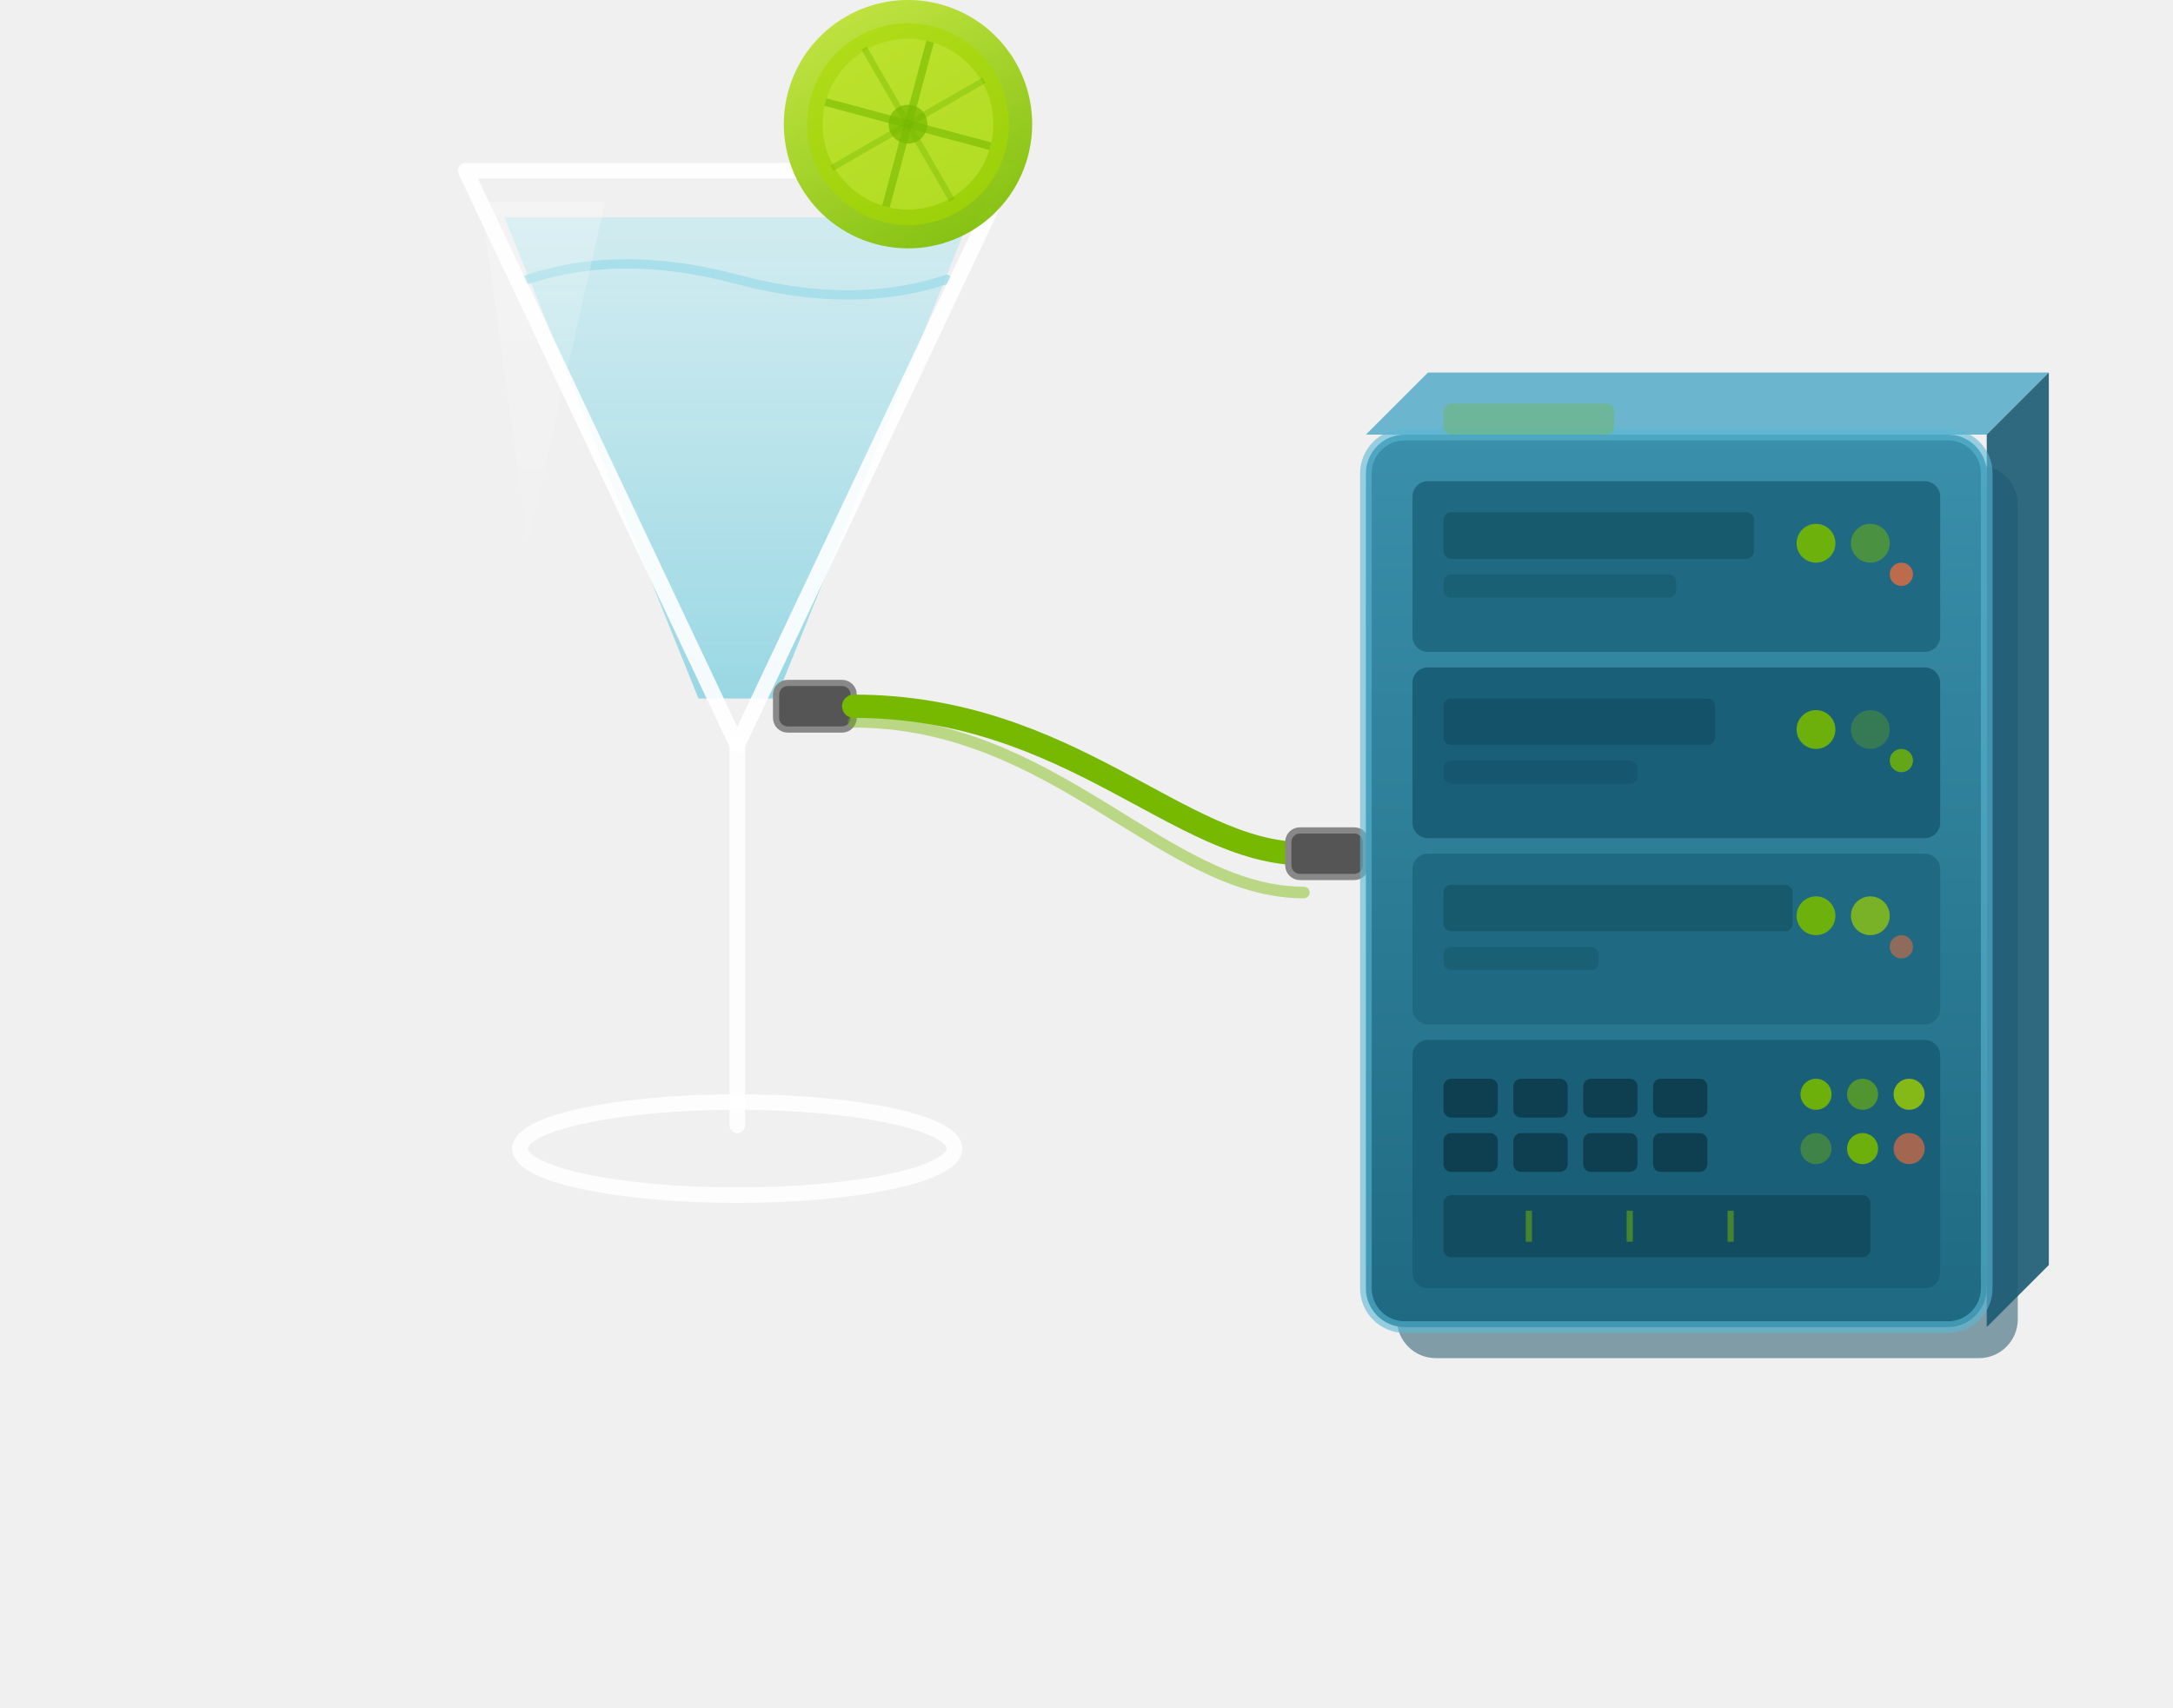
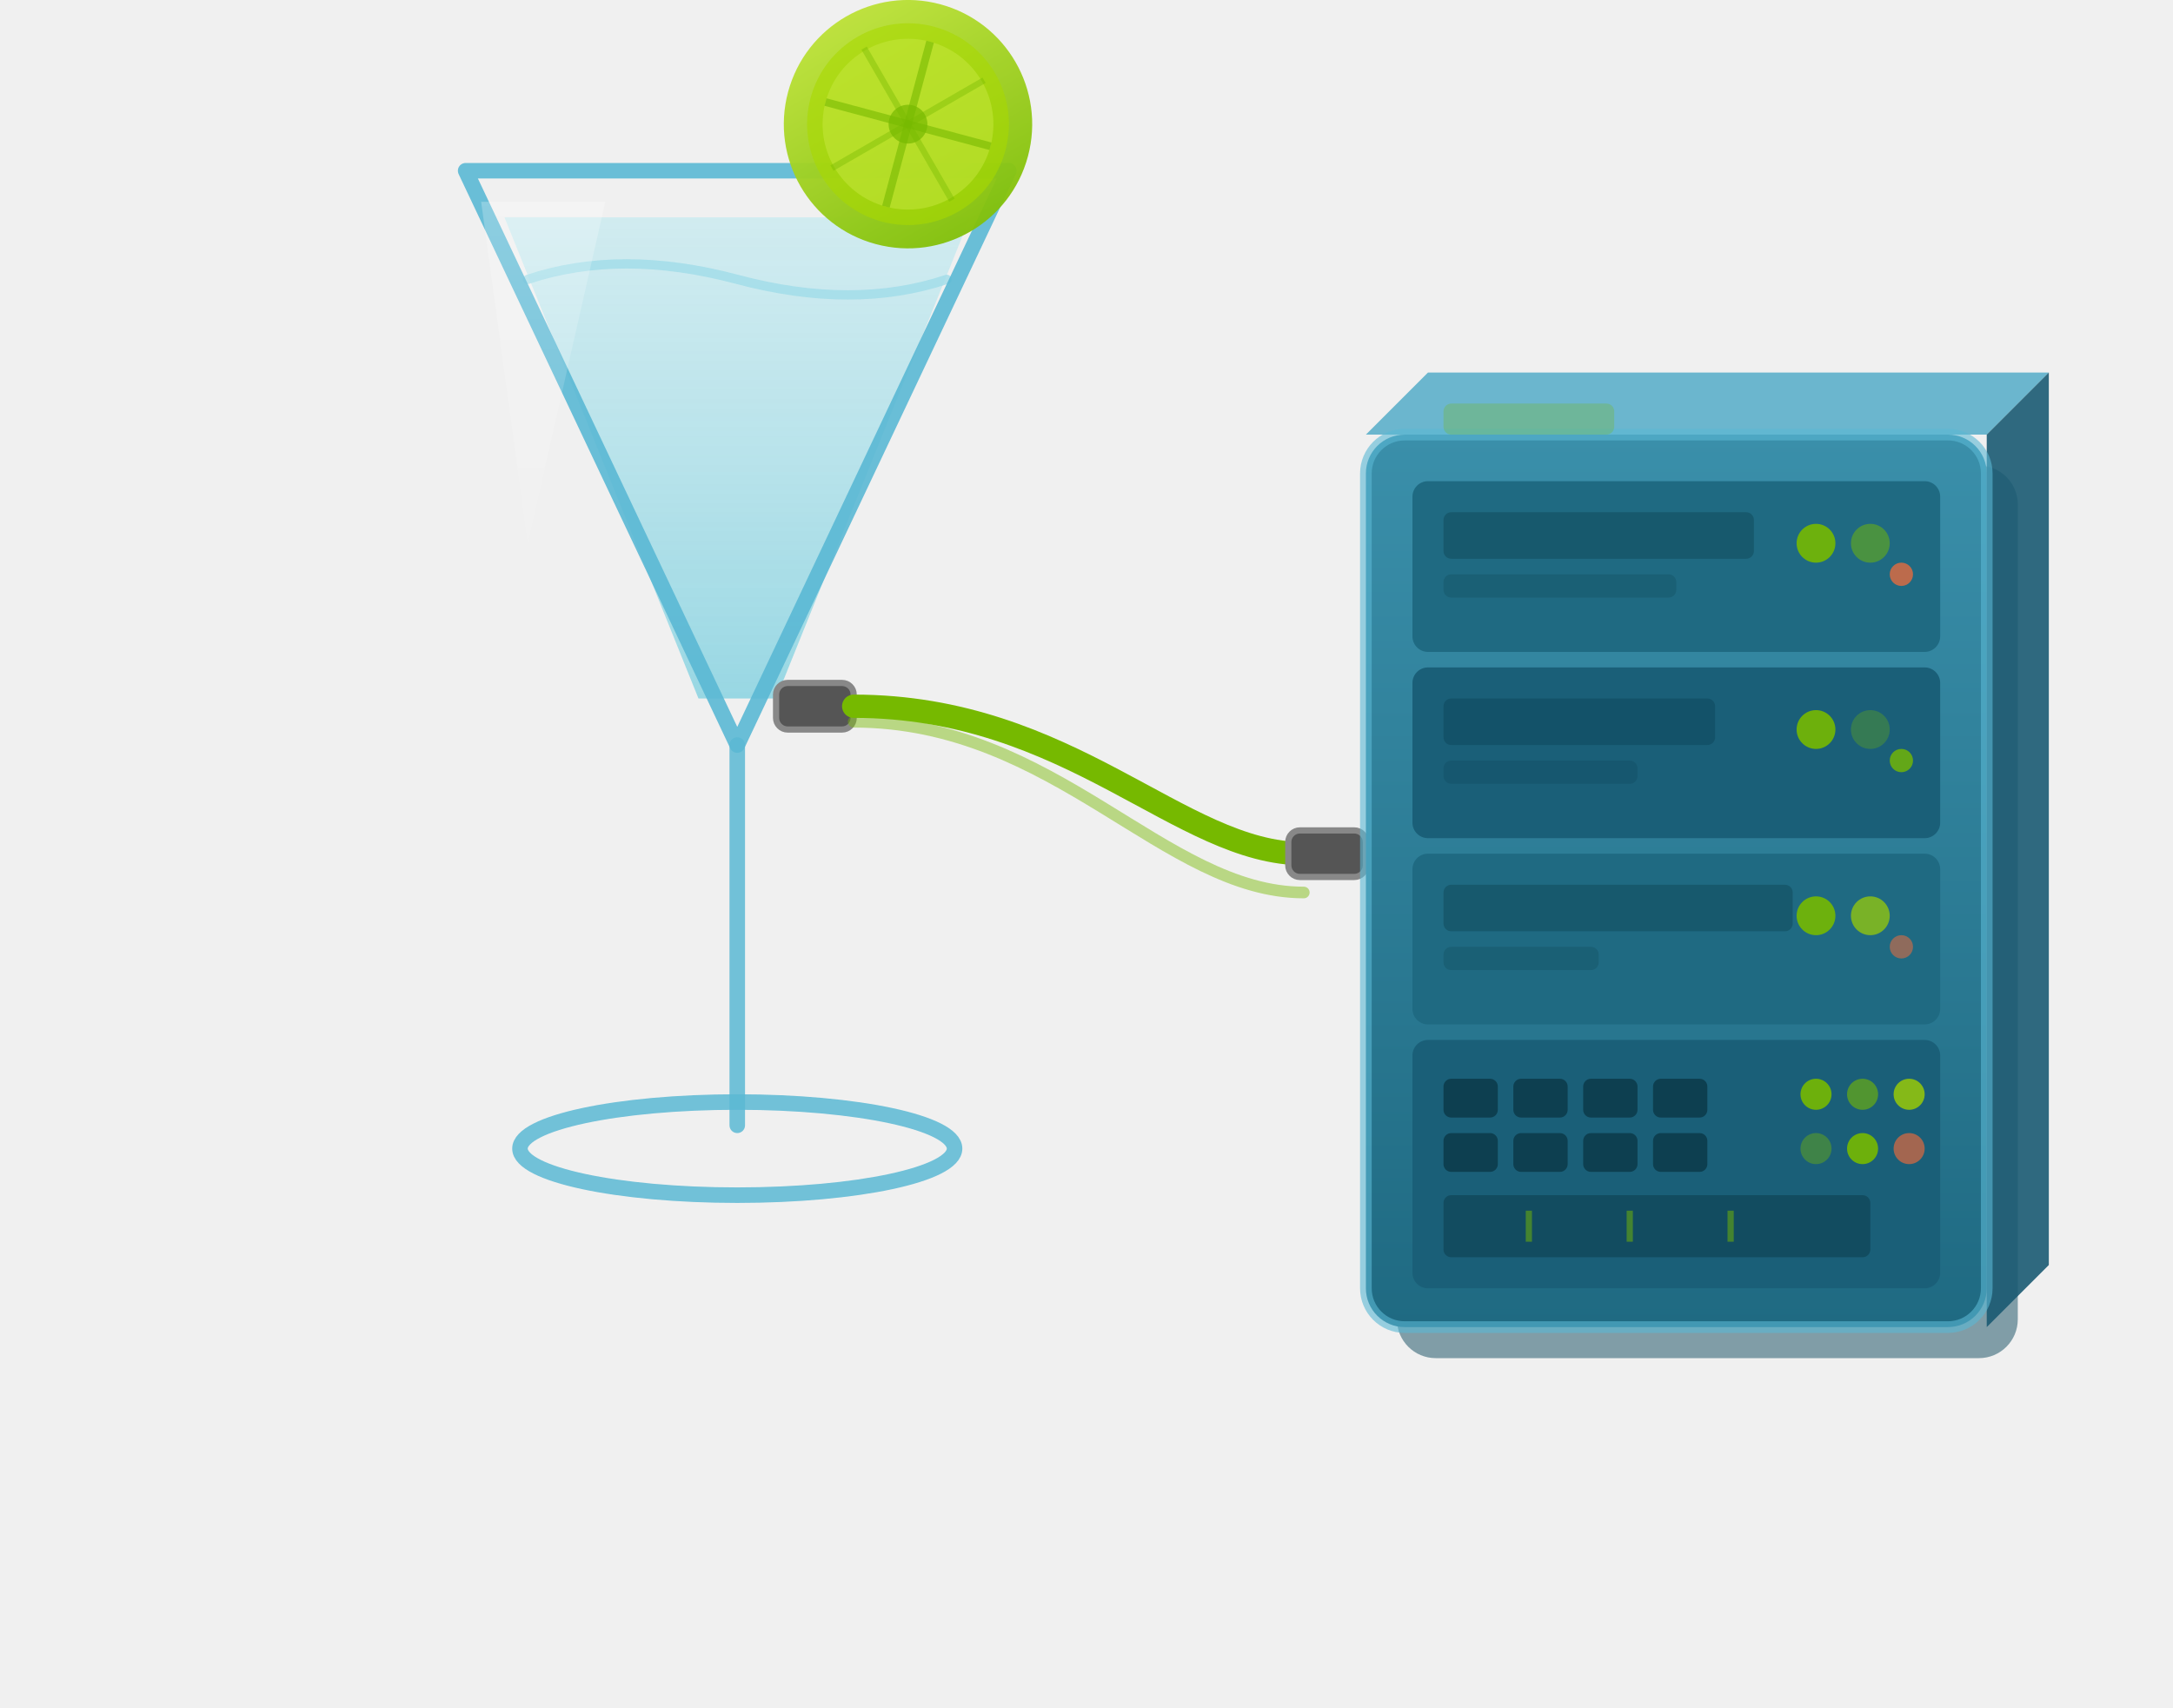
<svg xmlns="http://www.w3.org/2000/svg" viewBox="0 0 280 220" fill="none">
  <defs>
    <linearGradient id="liquidGrad" x1="0" y1="0" x2="0" y2="1">
      <stop offset="0%" stop-color="#b8e8f0" stop-opacity="0.55" />
      <stop offset="100%" stop-color="#7bcfdf" stop-opacity="0.75" />
    </linearGradient>
    <linearGradient id="serverGrad" x1="0" y1="0" x2="0" y2="1">
      <stop offset="0%" stop-color="#3a8faa" />
      <stop offset="100%" stop-color="#1f6a82" />
    </linearGradient>
    <linearGradient id="serverFaceGrad" x1="0" y1="0" x2="1" y2="0">
      <stop offset="0%" stop-color="#2a7a95" />
      <stop offset="100%" stop-color="#1a5f78" />
    </linearGradient>
    <linearGradient id="limeGrad" x1="0" y1="0" x2="1" y2="1">
      <stop offset="0%" stop-color="#c8e840" />
      <stop offset="100%" stop-color="#76b900" />
    </linearGradient>
    <linearGradient id="glassGrad" x1="0" y1="0" x2="0" y2="1">
      <stop offset="0%" stop-color="#ffffff" stop-opacity="0.6" />
      <stop offset="100%" stop-color="#ffffff" stop-opacity="0.15" />
    </linearGradient>
    <clipPath id="bowlClip">
      <polygon points="60,22 130,22 100,95 90,95" />
    </clipPath>
  </defs>
  <polygon points="65,28 125,28 100,90 90,90" fill="url(#liquidGrad)" />
  <path d="M 68 36 Q 80 32 95 36 Q 110 40 122 36" stroke="#a0dce8" stroke-width="1.2" stroke-linecap="round" fill="none" opacity="0.8" />
-   <polygon points="60,22 130,22 95,96" stroke="white" stroke-width="2" stroke-linejoin="round" fill="none" opacity="0.9" />
+   <polygon points="60,22 130,22 95,96" stroke="#5ab8d4" stroke-width="2" stroke-linejoin="round" fill="none" opacity="0.9" />
  <polygon points="62,26 78,26 68,70" fill="url(#glassGrad)" opacity="0.4" />
-   <line x1="95" y1="96" x2="95" y2="145" stroke="white" stroke-width="2" stroke-linecap="round" opacity="0.85" />
-   <ellipse cx="95" cy="148" rx="28" ry="6" stroke="white" stroke-width="2" fill="none" opacity="0.85" />
+   <line x1="95" y1="96" x2="95" y2="145" stroke="#5ab8d4" stroke-width="2" stroke-linecap="round" opacity="0.85" />
+   <ellipse cx="95" cy="148" rx="28" ry="6" stroke="#5ab8d4" stroke-width="2" fill="none" opacity="0.85" />
  <g transform="translate(117, 16) rotate(15)">
    <circle cx="0" cy="0" r="16" fill="url(#limeGrad)" opacity="0.95" />
    <circle cx="0" cy="0" r="13" fill="#a8d800" opacity="0.6" />
    <circle cx="0" cy="0" r="11" fill="#c8e840" opacity="0.5" />
    <line x1="0" y1="-11" x2="0" y2="11" stroke="#76b900" stroke-width="1" opacity="0.6" />
    <line x1="-11" y1="0" x2="11" y2="0" stroke="#76b900" stroke-width="1" opacity="0.6" />
    <line x1="-8" y1="-8" x2="8" y2="8" stroke="#76b900" stroke-width="0.8" opacity="0.4" />
    <line x1="8" y1="-8" x2="-8" y2="8" stroke="#76b900" stroke-width="0.8" opacity="0.4" />
    <circle cx="0" cy="0" r="2.5" fill="#76b900" opacity="0.7" />
  </g>
  <rect x="100" y="88" width="10" height="6" rx="1.5" fill="#555" stroke="#888" stroke-width="0.8" />
  <path d="M 110 91 C 138 91, 152 110, 168 110" stroke="#76b900" stroke-width="3" stroke-linecap="round" fill="none" />
  <path d="M 110 93 C 136 93, 150 115, 168 115" stroke="#76b900" stroke-width="1.5" stroke-linecap="round" fill="none" opacity="0.45" />
  <rect x="166" y="107" width="10" height="6" rx="1.5" fill="#555" stroke="#888" stroke-width="0.8" />
  <rect x="180" y="60" width="80" height="115" rx="5" fill="#0f4a5e" opacity="0.5" />
  <rect x="176" y="56" width="80" height="115" rx="5" fill="url(#serverGrad)" />
  <path d="M 176 56 L 184 48 L 264 48 L 256 56 Z" fill="#4aa8c5" opacity="0.8" />
  <path d="M 256 56 L 264 48 L 264 163 L 256 171 Z" fill="#1a5a72" opacity="0.9" />
  <rect x="182" y="62" width="68" height="22" rx="2" fill="#1f6a82" />
  <rect x="186" y="66" width="40" height="6" rx="1" fill="#155568" opacity="0.8" />
  <rect x="186" y="74" width="30" height="3" rx="1" fill="#155568" opacity="0.5" />
  <circle cx="234" cy="70" r="2.5" fill="#76b900" opacity="0.9" />
  <circle cx="241" cy="70" r="2.5" fill="#76b900" opacity="0.5" />
  <circle cx="245" cy="74" r="1.5" fill="#ff6b35" opacity="0.7" />
  <rect x="182" y="86" width="68" height="22" rx="2" fill="#1a5f78" />
  <rect x="186" y="90" width="35" height="6" rx="1" fill="#124f65" opacity="0.8" />
  <rect x="186" y="98" width="25" height="3" rx="1" fill="#124f65" opacity="0.5" />
  <circle cx="234" cy="94" r="2.5" fill="#76b900" opacity="0.9" />
  <circle cx="241" cy="94" r="2.5" fill="#76b900" opacity="0.3" />
  <circle cx="245" cy="98" r="1.5" fill="#76b900" opacity="0.8" />
  <rect x="182" y="110" width="68" height="22" rx="2" fill="#1f6a82" />
  <rect x="186" y="114" width="45" height="6" rx="1" fill="#155568" opacity="0.8" />
  <rect x="186" y="122" width="20" height="3" rx="1" fill="#155568" opacity="0.5" />
  <circle cx="234" cy="118" r="2.5" fill="#76b900" opacity="0.9" />
  <circle cx="241" cy="118" r="2.5" fill="#a0d000" opacity="0.7" />
  <circle cx="245" cy="122" r="1.5" fill="#ff6b35" opacity="0.5" />
  <rect x="182" y="134" width="68" height="32" rx="2" fill="#1a5f78" />
  <rect x="186" y="139" width="7" height="5" rx="1" fill="#0d3f50" />
  <rect x="195" y="139" width="7" height="5" rx="1" fill="#0d3f50" />
  <rect x="204" y="139" width="7" height="5" rx="1" fill="#0d3f50" />
  <rect x="213" y="139" width="7" height="5" rx="1" fill="#0d3f50" />
  <rect x="186" y="146" width="7" height="5" rx="1" fill="#0d3f50" />
  <rect x="195" y="146" width="7" height="5" rx="1" fill="#0d3f50" />
  <rect x="204" y="146" width="7" height="5" rx="1" fill="#0d3f50" />
  <rect x="213" y="146" width="7" height="5" rx="1" fill="#0d3f50" />
  <circle cx="234" cy="141" r="2" fill="#76b900" opacity="0.9" />
  <circle cx="240" cy="141" r="2" fill="#76b900" opacity="0.6" />
  <circle cx="246" cy="141" r="2" fill="#a0d000" opacity="0.8" />
  <circle cx="234" cy="148" r="2" fill="#76b900" opacity="0.4" />
  <circle cx="240" cy="148" r="2" fill="#76b900" opacity="0.9" />
  <circle cx="246" cy="148" r="2" fill="#ff6b35" opacity="0.6" />
  <rect x="186" y="154" width="55" height="8" rx="1" fill="#0d3f50" opacity="0.6" />
  <line x1="197" y1="156" x2="197" y2="160" stroke="#76b900" stroke-width="0.8" opacity="0.5" />
  <line x1="210" y1="156" x2="210" y2="160" stroke="#76b900" stroke-width="0.8" opacity="0.5" />
  <line x1="223" y1="156" x2="223" y2="160" stroke="#76b900" stroke-width="0.8" opacity="0.5" />
  <rect x="176" y="56" width="80" height="115" rx="5" stroke="#5ab8d4" stroke-width="1.5" fill="none" opacity="0.6" />
  <rect x="186" y="52" width="22" height="4" rx="1" fill="#76b900" opacity="0.25" />
</svg>
